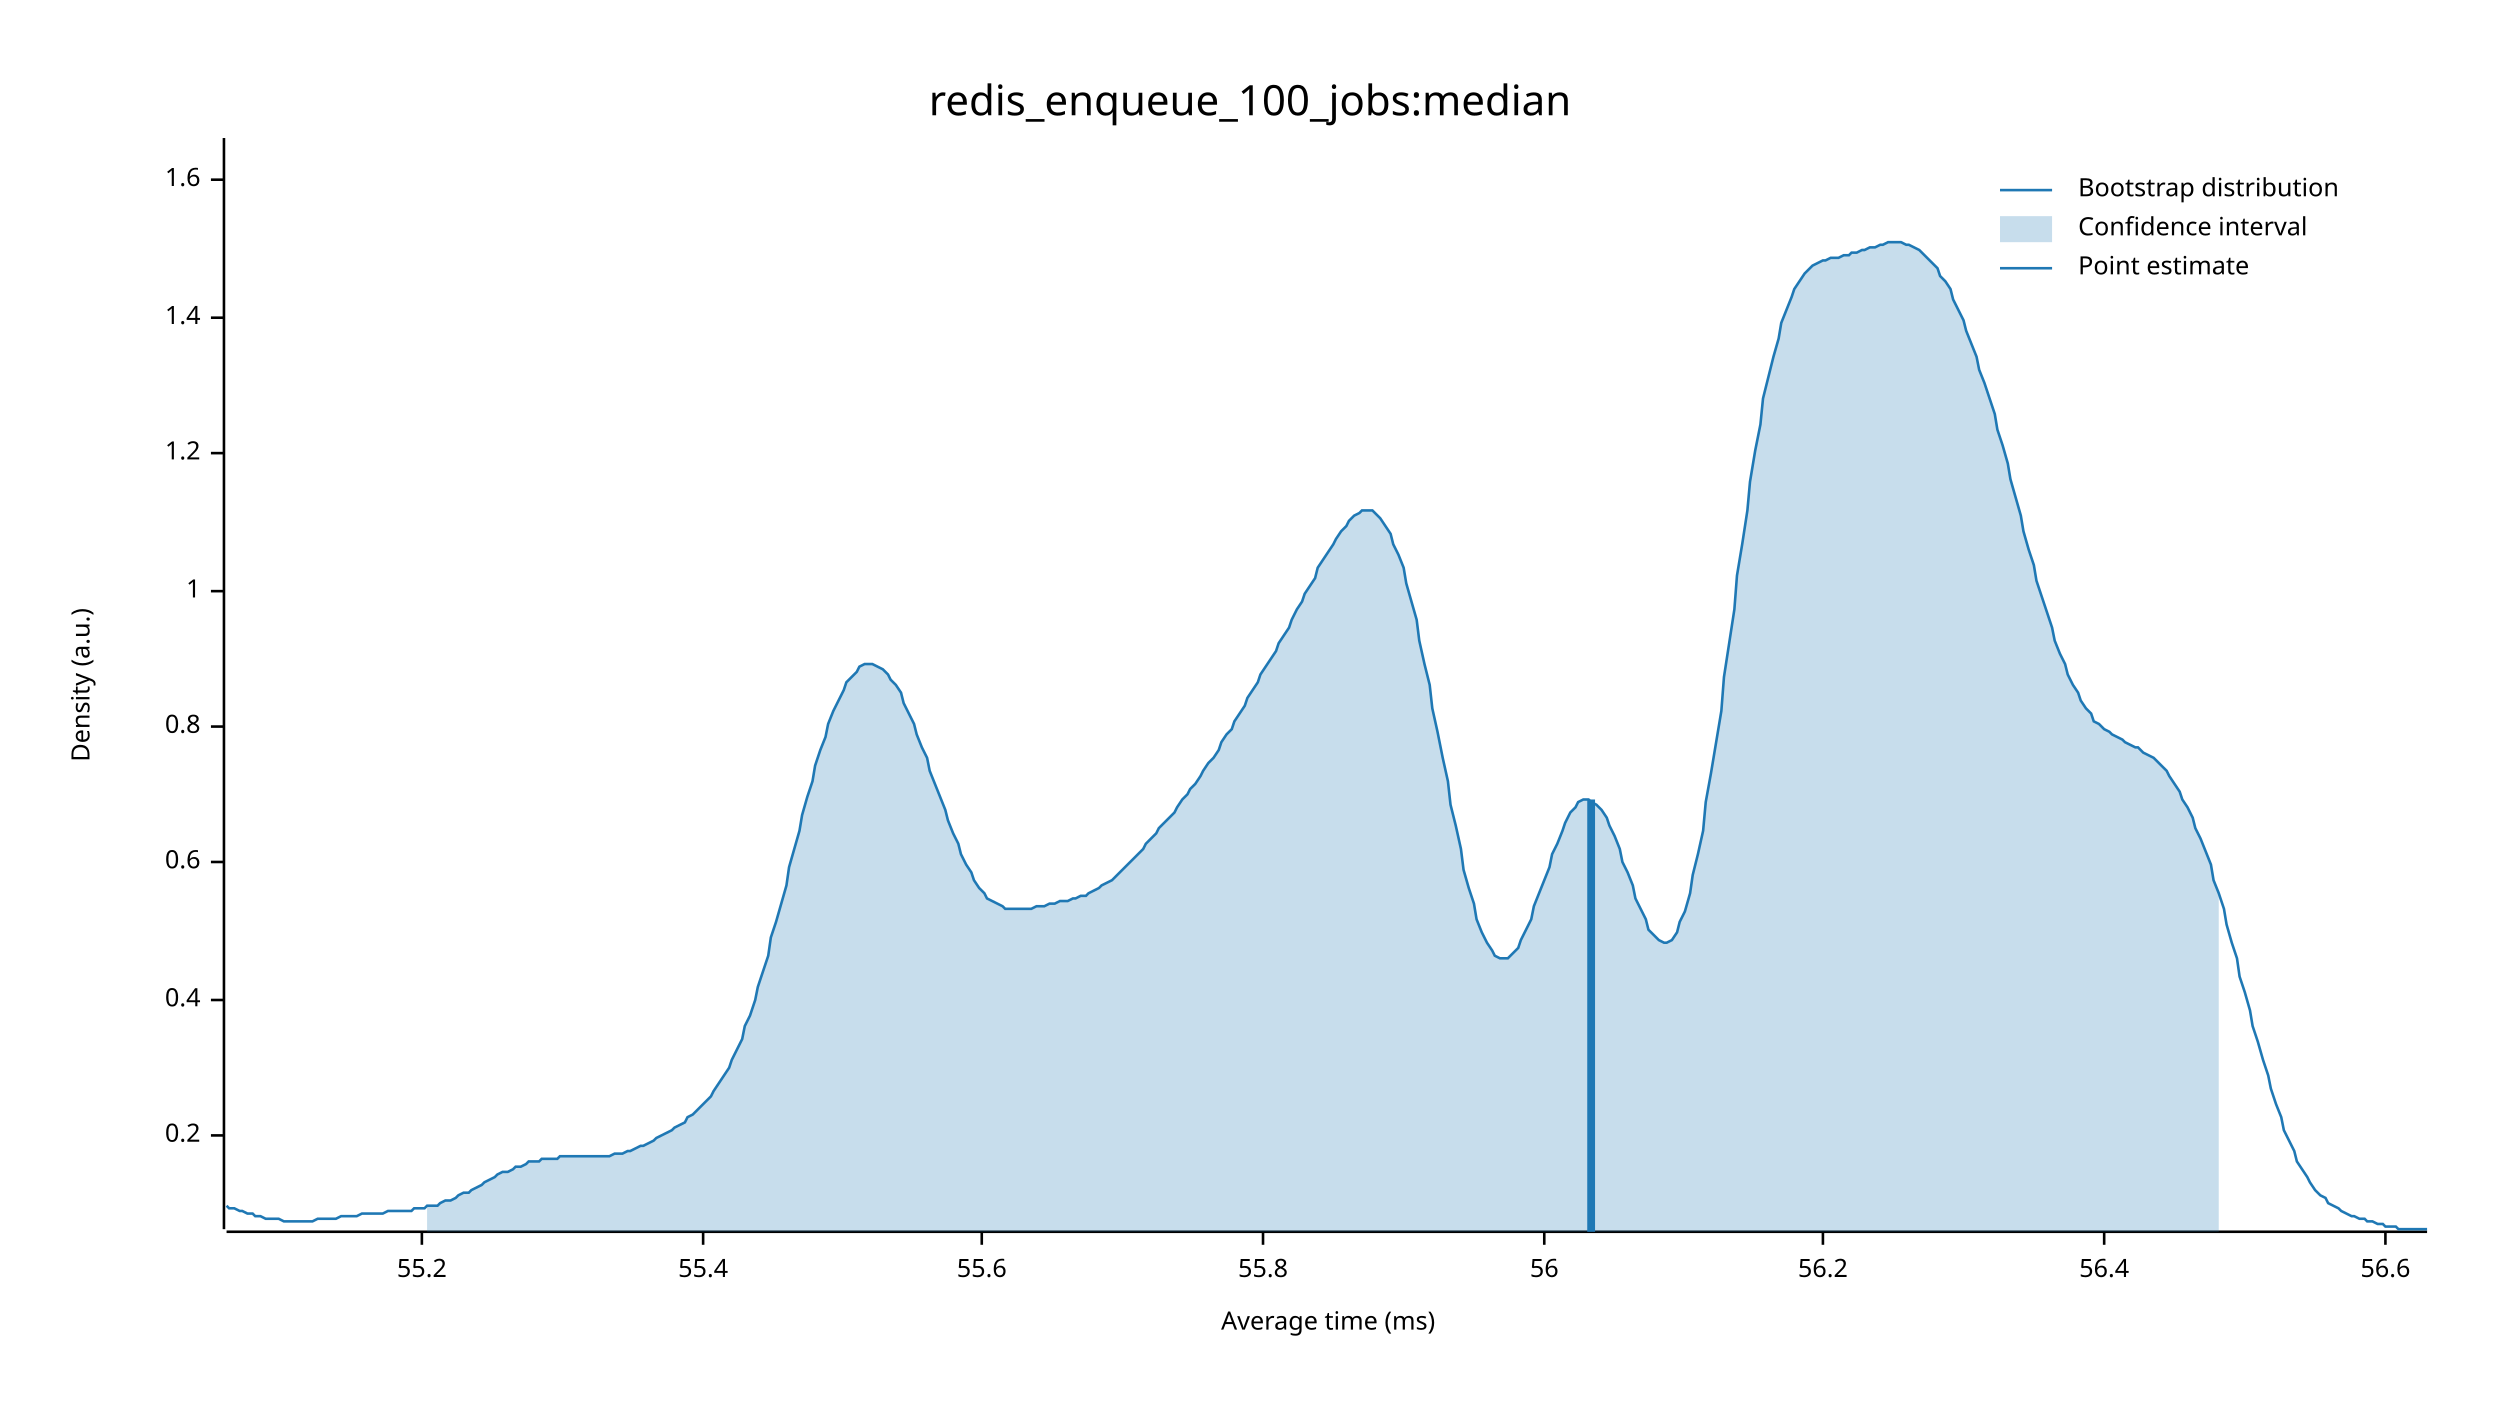
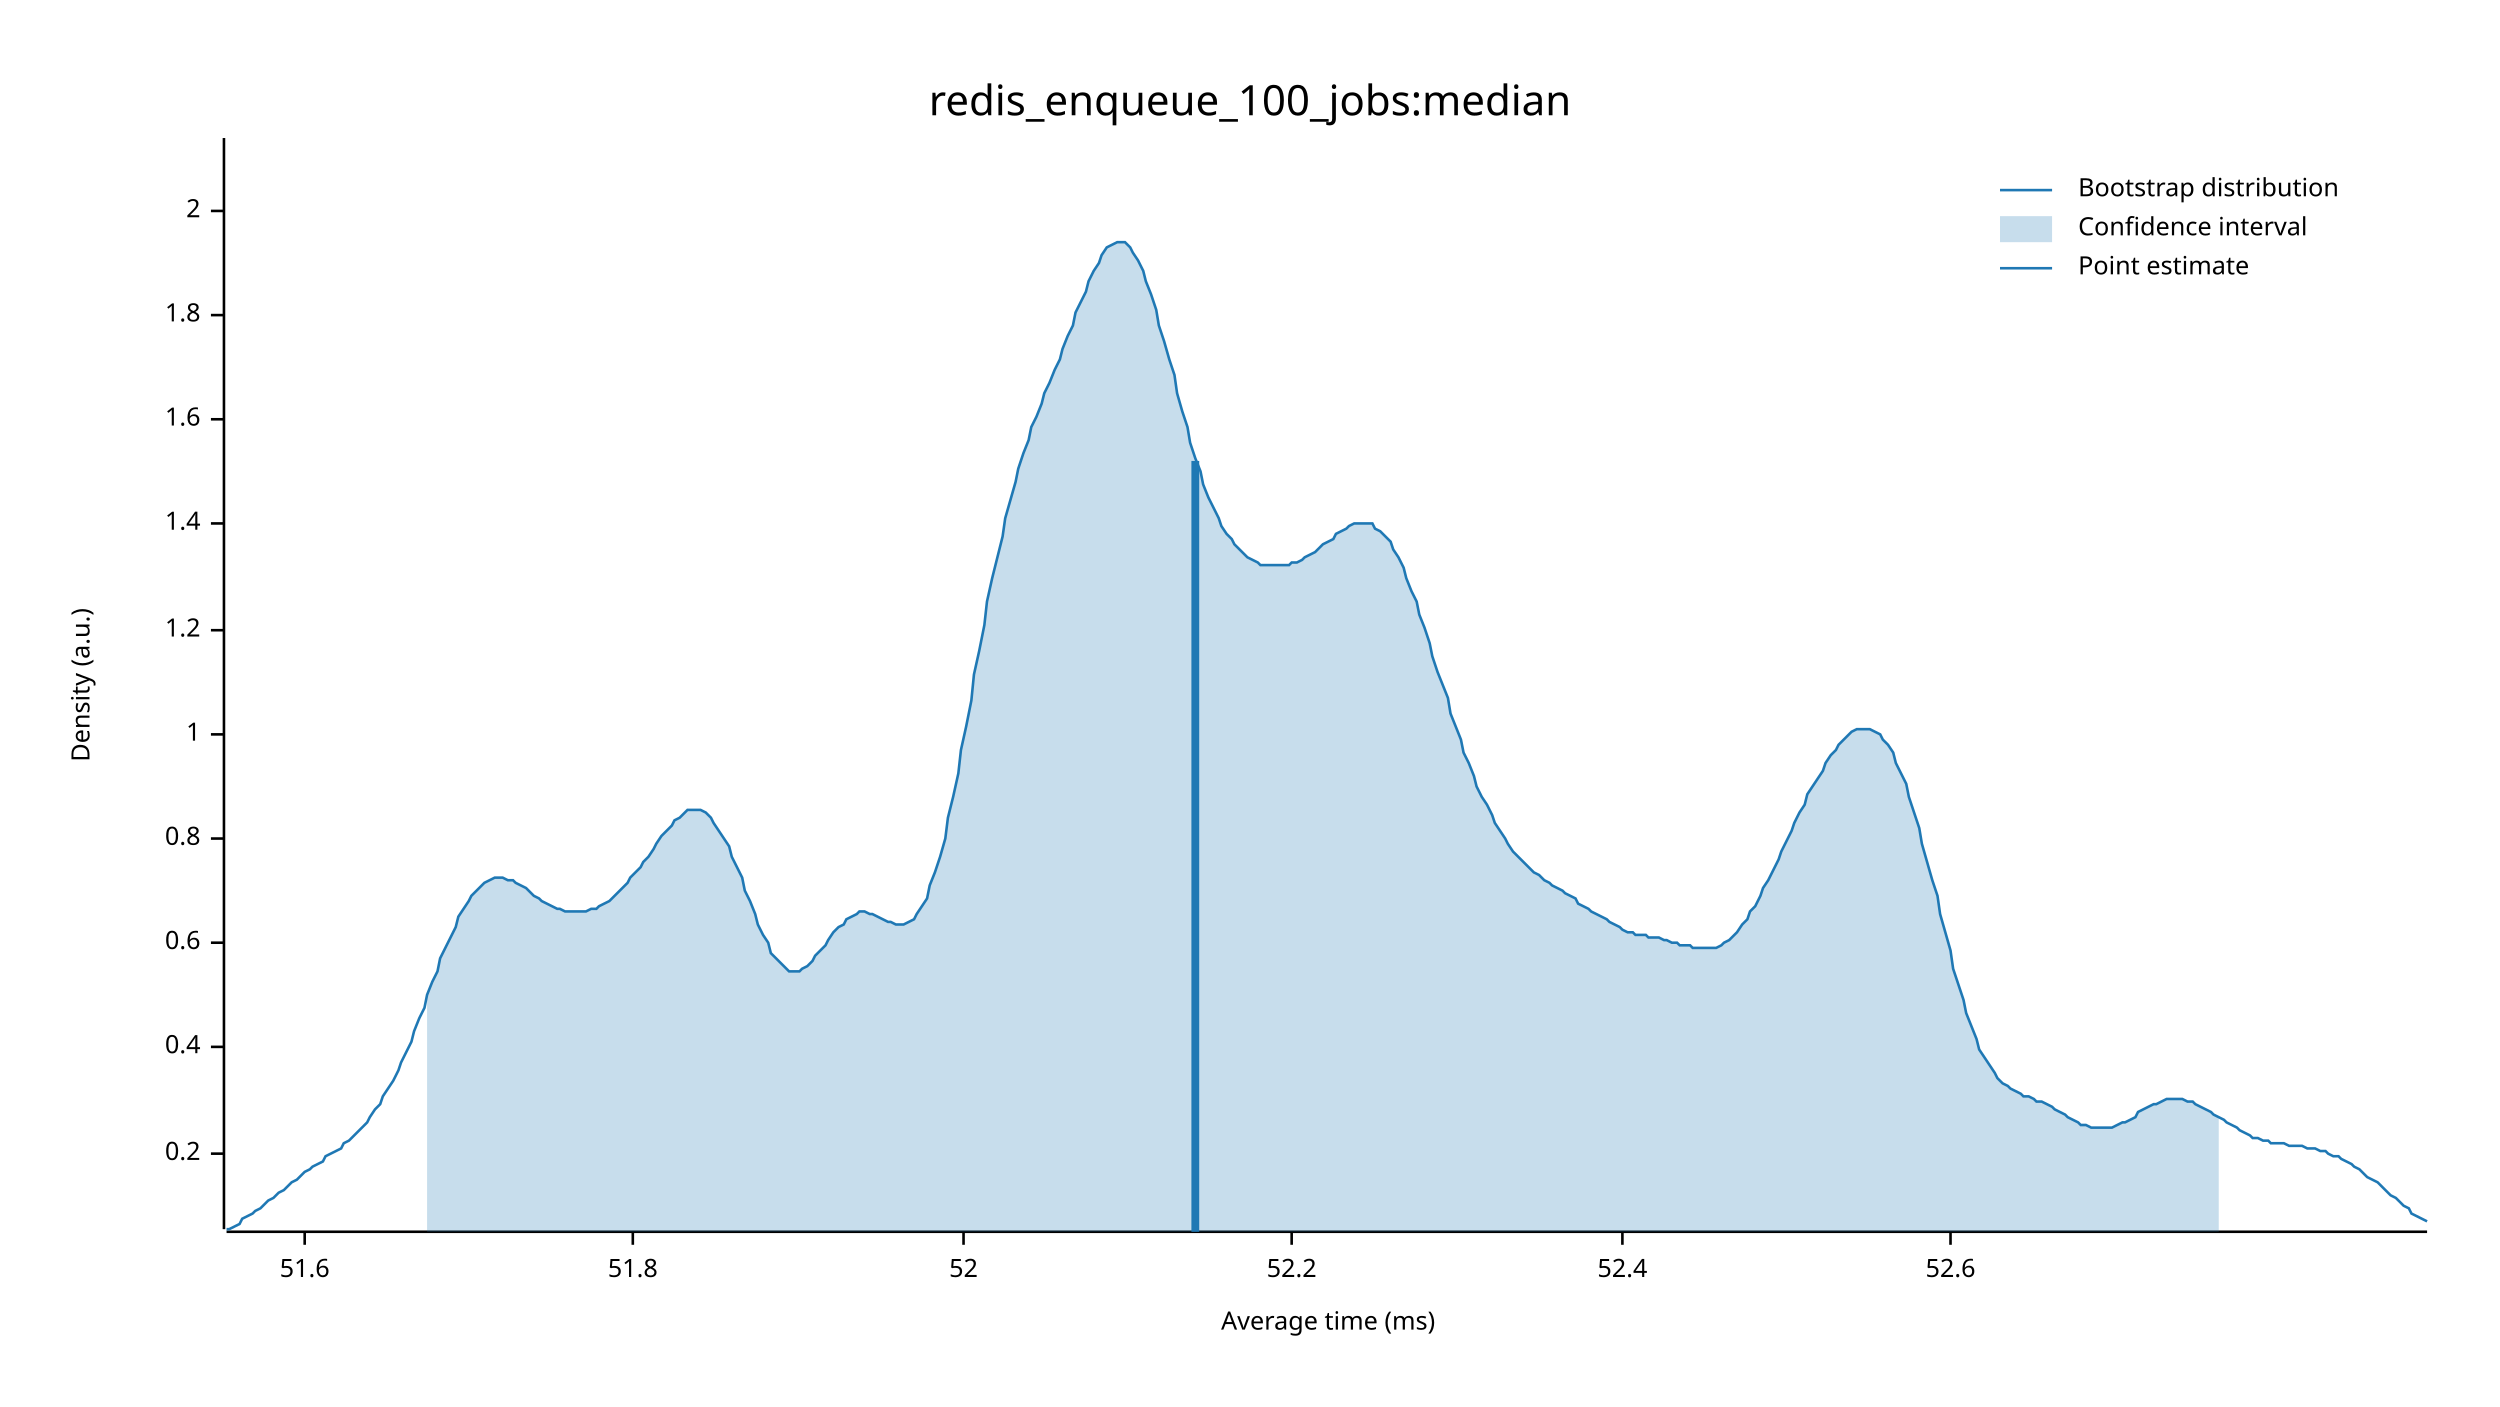
<svg xmlns="http://www.w3.org/2000/svg" width="960" height="540" viewBox="0 0 960 540">
  <text x="480" y="32" dy="0.76em" text-anchor="middle" font-family="sans-serif" font-size="16.129" opacity="1" fill="#000000">
redis_enqueue_100_jobs:median
</text>
  <text x="27" y="263" dy="0.76em" text-anchor="middle" font-family="sans-serif" font-size="9.677" opacity="1" fill="#000000" transform="rotate(270, 27, 263)">
Density (a.u.)
</text>
  <text x="510" y="513" dy="-0.5ex" text-anchor="middle" font-family="sans-serif" font-size="9.677" opacity="1" fill="#000000">
Average time (ms)
</text>
  <polyline fill="none" opacity="1" stroke="#000000" stroke-width="1" points="86,53 86,472 " />
-   <text x="77" y="436" dy="0.5ex" text-anchor="end" font-family="sans-serif" font-size="9.677" opacity="1" fill="#000000">
+   <text x="77" y="443" dy="0.5ex" text-anchor="end" font-family="sans-serif" font-size="9.677" opacity="1" fill="#000000">
0.2
</text>
-   <polyline fill="none" opacity="1" stroke="#000000" stroke-width="1" points="81,436 86,436 " />
-   <text x="77" y="384" dy="0.5ex" text-anchor="end" font-family="sans-serif" font-size="9.677" opacity="1" fill="#000000">
+   <polyline fill="none" opacity="1" stroke="#000000" stroke-width="1" points="81,443 86,443 " />
+   <text x="77" y="402" dy="0.5ex" text-anchor="end" font-family="sans-serif" font-size="9.677" opacity="1" fill="#000000">
0.4
</text>
-   <polyline fill="none" opacity="1" stroke="#000000" stroke-width="1" points="81,384 86,384 " />
-   <text x="77" y="331" dy="0.5ex" text-anchor="end" font-family="sans-serif" font-size="9.677" opacity="1" fill="#000000">
+   <polyline fill="none" opacity="1" stroke="#000000" stroke-width="1" points="81,402 86,402 " />
+   <text x="77" y="362" dy="0.5ex" text-anchor="end" font-family="sans-serif" font-size="9.677" opacity="1" fill="#000000">
0.6
</text>
-   <polyline fill="none" opacity="1" stroke="#000000" stroke-width="1" points="81,331 86,331 " />
-   <text x="77" y="279" dy="0.5ex" text-anchor="end" font-family="sans-serif" font-size="9.677" opacity="1" fill="#000000">
+   <polyline fill="none" opacity="1" stroke="#000000" stroke-width="1" points="81,362 86,362 " />
+   <text x="77" y="322" dy="0.5ex" text-anchor="end" font-family="sans-serif" font-size="9.677" opacity="1" fill="#000000">
0.8
</text>
-   <polyline fill="none" opacity="1" stroke="#000000" stroke-width="1" points="81,279 86,279 " />
-   <text x="77" y="227" dy="0.5ex" text-anchor="end" font-family="sans-serif" font-size="9.677" opacity="1" fill="#000000">
+   <polyline fill="none" opacity="1" stroke="#000000" stroke-width="1" points="81,322 86,322 " />
+   <text x="77" y="282" dy="0.5ex" text-anchor="end" font-family="sans-serif" font-size="9.677" opacity="1" fill="#000000">
1
</text>
-   <polyline fill="none" opacity="1" stroke="#000000" stroke-width="1" points="81,227 86,227 " />
-   <text x="77" y="174" dy="0.5ex" text-anchor="end" font-family="sans-serif" font-size="9.677" opacity="1" fill="#000000">
+   <polyline fill="none" opacity="1" stroke="#000000" stroke-width="1" points="81,282 86,282 " />
+   <text x="77" y="242" dy="0.5ex" text-anchor="end" font-family="sans-serif" font-size="9.677" opacity="1" fill="#000000">
1.2
</text>
-   <polyline fill="none" opacity="1" stroke="#000000" stroke-width="1" points="81,174 86,174 " />
-   <text x="77" y="122" dy="0.5ex" text-anchor="end" font-family="sans-serif" font-size="9.677" opacity="1" fill="#000000">
+   <polyline fill="none" opacity="1" stroke="#000000" stroke-width="1" points="81,242 86,242 " />
+   <text x="77" y="201" dy="0.5ex" text-anchor="end" font-family="sans-serif" font-size="9.677" opacity="1" fill="#000000">
1.4
</text>
-   <polyline fill="none" opacity="1" stroke="#000000" stroke-width="1" points="81,122 86,122 " />
-   <text x="77" y="69" dy="0.5ex" text-anchor="end" font-family="sans-serif" font-size="9.677" opacity="1" fill="#000000">
+   <polyline fill="none" opacity="1" stroke="#000000" stroke-width="1" points="81,201 86,201 " />
+   <text x="77" y="161" dy="0.5ex" text-anchor="end" font-family="sans-serif" font-size="9.677" opacity="1" fill="#000000">
1.6
</text>
-   <polyline fill="none" opacity="1" stroke="#000000" stroke-width="1" points="81,69 86,69 " />
+   <polyline fill="none" opacity="1" stroke="#000000" stroke-width="1" points="81,161 86,161 " />
+   <text x="77" y="121" dy="0.5ex" text-anchor="end" font-family="sans-serif" font-size="9.677" opacity="1" fill="#000000">
+ 1.8
+ </text>
+   <polyline fill="none" opacity="1" stroke="#000000" stroke-width="1" points="81,121 86,121 " />
+   <text x="77" y="81" dy="0.5ex" text-anchor="end" font-family="sans-serif" font-size="9.677" opacity="1" fill="#000000">
+ 2
+ </text>
+   <polyline fill="none" opacity="1" stroke="#000000" stroke-width="1" points="81,81 86,81 " />
  <polyline fill="none" opacity="1" stroke="#000000" stroke-width="1" points="87,473 932,473 " />
-   <text x="162" y="483" dy="0.76em" text-anchor="middle" font-family="sans-serif" font-size="9.677" opacity="1" fill="#000000">
- 55.2
+   <text x="117" y="483" dy="0.76em" text-anchor="middle" font-family="sans-serif" font-size="9.677" opacity="1" fill="#000000">
+ 51.6
</text>
-   <polyline fill="none" opacity="1" stroke="#000000" stroke-width="1" points="162,473 162,478 " />
-   <text x="270" y="483" dy="0.76em" text-anchor="middle" font-family="sans-serif" font-size="9.677" opacity="1" fill="#000000">
- 55.4
+   <polyline fill="none" opacity="1" stroke="#000000" stroke-width="1" points="117,473 117,478 " />
+   <text x="243" y="483" dy="0.76em" text-anchor="middle" font-family="sans-serif" font-size="9.677" opacity="1" fill="#000000">
+ 51.8
</text>
-   <polyline fill="none" opacity="1" stroke="#000000" stroke-width="1" points="270,473 270,478 " />
-   <text x="377" y="483" dy="0.76em" text-anchor="middle" font-family="sans-serif" font-size="9.677" opacity="1" fill="#000000">
- 55.6
+   <polyline fill="none" opacity="1" stroke="#000000" stroke-width="1" points="243,473 243,478 " />
+   <text x="370" y="483" dy="0.76em" text-anchor="middle" font-family="sans-serif" font-size="9.677" opacity="1" fill="#000000">
+ 52
</text>
-   <polyline fill="none" opacity="1" stroke="#000000" stroke-width="1" points="377,473 377,478 " />
-   <text x="485" y="483" dy="0.76em" text-anchor="middle" font-family="sans-serif" font-size="9.677" opacity="1" fill="#000000">
- 55.8
+   <polyline fill="none" opacity="1" stroke="#000000" stroke-width="1" points="370,473 370,478 " />
+   <text x="496" y="483" dy="0.76em" text-anchor="middle" font-family="sans-serif" font-size="9.677" opacity="1" fill="#000000">
+ 52.2
</text>
-   <polyline fill="none" opacity="1" stroke="#000000" stroke-width="1" points="485,473 485,478 " />
-   <text x="593" y="483" dy="0.76em" text-anchor="middle" font-family="sans-serif" font-size="9.677" opacity="1" fill="#000000">
- 56
+   <polyline fill="none" opacity="1" stroke="#000000" stroke-width="1" points="496,473 496,478 " />
+   <text x="623" y="483" dy="0.76em" text-anchor="middle" font-family="sans-serif" font-size="9.677" opacity="1" fill="#000000">
+ 52.4
</text>
-   <polyline fill="none" opacity="1" stroke="#000000" stroke-width="1" points="593,473 593,478 " />
-   <text x="700" y="483" dy="0.76em" text-anchor="middle" font-family="sans-serif" font-size="9.677" opacity="1" fill="#000000">
- 56.2
+   <polyline fill="none" opacity="1" stroke="#000000" stroke-width="1" points="623,473 623,478 " />
+   <text x="749" y="483" dy="0.76em" text-anchor="middle" font-family="sans-serif" font-size="9.677" opacity="1" fill="#000000">
+ 52.6
</text>
-   <polyline fill="none" opacity="1" stroke="#000000" stroke-width="1" points="700,473 700,478 " />
-   <text x="808" y="483" dy="0.76em" text-anchor="middle" font-family="sans-serif" font-size="9.677" opacity="1" fill="#000000">
- 56.4
- </text>
-   <polyline fill="none" opacity="1" stroke="#000000" stroke-width="1" points="808,473 808,478 " />
-   <text x="916" y="483" dy="0.76em" text-anchor="middle" font-family="sans-serif" font-size="9.677" opacity="1" fill="#000000">
- 56.6
- </text>
-   <polyline fill="none" opacity="1" stroke="#000000" stroke-width="1" points="916,473 916,478 " />
-   <polyline fill="none" opacity="1" stroke="#1F78B4" stroke-width="1" points="87,463 88,464 90,464 92,465 93,465 95,466 97,466 98,467 100,467 102,468 103,468 105,468 107,468 109,469 110,469 112,469 114,469 115,469 117,469 119,469 120,469 122,468 124,468 125,468 127,468 129,468 131,467 132,467 134,467 136,467 137,467 139,466 141,466 142,466 144,466 146,466 147,466 149,465 151,465 153,465 154,465 156,465 158,465 159,464 161,464 163,464 164,463 166,463 168,463 169,462 171,461 173,461 175,460 176,459 178,458 180,458 181,457 183,456 185,455 186,454 188,453 190,452 191,451 193,450 195,450 197,449 198,448 200,448 202,447 203,446 205,446 207,446 208,445 210,445 212,445 214,445 215,444 217,444 219,444 220,444 222,444 224,444 225,444 227,444 229,444 230,444 232,444 234,444 236,443 237,443 239,443 241,442 242,442 244,441 246,440 247,440 249,439 251,438 252,437 254,436 256,435 258,434 259,433 261,432 263,431 264,429 266,428 268,426 269,425 271,423 273,421 274,419 276,416 278,413 280,410 281,407 283,403 285,399 286,394 288,390 290,384 291,379 293,373 295,367 296,360 298,354 300,347 302,340 303,333 305,326 307,319 308,313 310,306 312,300 313,294 315,288 317,283 318,278 320,273 322,269 324,265 325,262 327,260 329,258 330,256 332,255 334,255 335,255 337,256 339,257 341,259 342,261 344,263 346,266 347,270 349,274 351,278 352,282 354,287 356,291 357,296 359,301 361,306 363,311 364,315 366,320 368,324 369,328 371,332 373,335 374,338 376,341 378,343 379,345 381,346 383,347 385,348 386,349 388,349 390,349 391,349 393,349 395,349 396,349 398,348 400,348 401,348 403,347 405,347 407,346 408,346 410,346 412,345 413,345 415,344 417,344 418,343 420,342 422,341 423,340 425,339 427,338 429,336 430,335 432,333 434,331 435,330 437,328 439,326 440,324 442,322 444,320 445,318 447,316 449,314 451,312 452,310 454,307 456,305 457,303 459,301 461,298 462,296 464,293 466,291 468,288 469,285 471,282 473,280 474,277 476,274 478,271 479,268 481,265 483,262 484,259 486,256 488,253 490,250 491,247 493,244 495,241 496,238 498,234 500,231 501,228 503,225 505,222 506,218 508,215 510,212 512,209 513,207 515,204 517,202 518,200 520,198 522,197 523,196 525,196 527,196 528,197 530,199 532,202 534,205 535,209 537,213 539,218 540,224 542,231 544,238 545,246 547,255 549,263 550,272 552,281 554,291 556,300 557,309 559,317 561,326 562,334 564,341 566,347 567,353 569,358 571,362 573,365 574,367 576,368 578,368 579,368 581,366 583,364 584,361 586,357 588,353 589,348 591,343 593,338 595,333 596,328 598,324 600,319 601,316 603,312 605,310 606,308 608,307 610,307 611,308 613,309 615,311 617,314 618,317 620,321 622,326 623,331 625,335 627,340 628,345 630,349 632,353 633,357 635,359 637,361 639,362 640,362 642,361 644,358 645,354 647,350 649,343 650,336 652,328 654,319 655,308 657,297 659,285 661,273 662,260 664,247 666,234 667,221 669,209 671,196 672,185 674,173 676,163 677,153 679,145 681,137 683,130 684,124 686,119 688,114 689,111 691,108 693,105 694,104 696,102 698,101 700,100 701,100 703,99 705,99 706,99 708,98 710,98 711,97 713,97 715,96 716,96 718,95 720,95 722,94 723,94 725,93 727,93 728,93 730,93 732,94 733,94 735,95 737,96 738,97 740,99 742,101 744,103 745,106 747,108 749,111 750,115 752,119 754,123 755,127 757,132 759,137 760,142 762,147 764,153 766,159 767,165 769,171 771,178 772,184 774,191 776,198 777,204 779,211 781,217 782,223 784,229 786,235 788,241 789,246 791,251 793,255 794,259 796,263 798,266 799,269 801,272 803,274 804,277 806,278 808,280 810,281 811,282 813,283 815,284 816,285 818,286 820,287 821,287 823,289 825,290 827,291 828,292 830,294 832,296 833,298 835,301 837,304 838,307 840,310 842,314 843,318 845,322 847,327 849,332 850,338 852,343 854,349 855,355 857,362 859,368 860,375 862,381 864,388 865,394 867,400 869,407 871,413 872,418 874,424 876,429 877,434 879,438 881,442 882,446 884,449 886,452 887,454 889,457 891,459 893,460 894,462 896,463 898,464 899,465 901,466 903,467 904,467 906,468 908,468 909,469 911,469 913,470 915,470 916,471 918,471 920,471 921,472 923,472 925,472 926,472 928,472 930,472 932,472 " />
-   <polygon opacity="0.25" fill="#1F78B4" points="164,463 166,463 168,463 169,462 171,461 173,461 175,460 176,459 178,458 180,458 181,457 183,456 185,455 186,454 188,453 190,452 191,451 193,450 195,450 197,449 198,448 200,448 202,447 203,446 205,446 207,446 208,445 210,445 212,445 214,445 215,444 217,444 219,444 220,444 222,444 224,444 225,444 227,444 229,444 230,444 232,444 234,444 236,443 237,443 239,443 241,442 242,442 244,441 246,440 247,440 249,439 251,438 252,437 254,436 256,435 258,434 259,433 261,432 263,431 264,429 266,428 268,426 269,425 271,423 273,421 274,419 276,416 278,413 280,410 281,407 283,403 285,399 286,394 288,390 290,384 291,379 293,373 295,367 296,360 298,354 300,347 302,340 303,333 305,326 307,319 308,313 310,306 312,300 313,294 315,288 317,283 318,278 320,273 322,269 324,265 325,262 327,260 329,258 330,256 332,255 334,255 335,255 337,256 339,257 341,259 342,261 344,263 346,266 347,270 349,274 351,278 352,282 354,287 356,291 357,296 359,301 361,306 363,311 364,315 366,320 368,324 369,328 371,332 373,335 374,338 376,341 378,343 379,345 381,346 383,347 385,348 386,349 388,349 390,349 391,349 393,349 395,349 396,349 398,348 400,348 401,348 403,347 405,347 407,346 408,346 410,346 412,345 413,345 415,344 417,344 418,343 420,342 422,341 423,340 425,339 427,338 429,336 430,335 432,333 434,331 435,330 437,328 439,326 440,324 442,322 444,320 445,318 447,316 449,314 451,312 452,310 454,307 456,305 457,303 459,301 461,298 462,296 464,293 466,291 468,288 469,285 471,282 473,280 474,277 476,274 478,271 479,268 481,265 483,262 484,259 486,256 488,253 490,250 491,247 493,244 495,241 496,238 498,234 500,231 501,228 503,225 505,222 506,218 508,215 510,212 512,209 513,207 515,204 517,202 518,200 520,198 522,197 523,196 525,196 527,196 528,197 530,199 532,202 534,205 535,209 537,213 539,218 540,224 542,231 544,238 545,246 547,255 549,263 550,272 552,281 554,291 556,300 557,309 559,317 561,326 562,334 564,341 566,347 567,353 569,358 571,362 573,365 574,367 576,368 578,368 579,368 581,366 583,364 584,361 586,357 588,353 589,348 591,343 593,338 595,333 596,328 598,324 600,319 601,316 603,312 605,310 606,308 608,307 610,307 611,308 613,309 615,311 617,314 618,317 620,321 622,326 623,331 625,335 627,340 628,345 630,349 632,353 633,357 635,359 637,361 639,362 640,362 642,361 644,358 645,354 647,350 649,343 650,336 652,328 654,319 655,308 657,297 659,285 661,273 662,260 664,247 666,234 667,221 669,209 671,196 672,185 674,173 676,163 677,153 679,145 681,137 683,130 684,124 686,119 688,114 689,111 691,108 693,105 694,104 696,102 698,101 700,100 701,100 703,99 705,99 706,99 708,98 710,98 711,97 713,97 715,96 716,96 718,95 720,95 722,94 723,94 725,93 727,93 728,93 730,93 732,94 733,94 735,95 737,96 738,97 740,99 742,101 744,103 745,106 747,108 749,111 750,115 752,119 754,123 755,127 757,132 759,137 760,142 762,147 764,153 766,159 767,165 769,171 771,178 772,184 774,191 776,198 777,204 779,211 781,217 782,223 784,229 786,235 788,241 789,246 791,251 793,255 794,259 796,263 798,266 799,269 801,272 803,274 804,277 806,278 808,280 810,281 811,282 813,283 815,284 816,285 818,286 820,287 821,287 823,289 825,290 827,291 828,292 830,294 832,296 833,298 835,301 837,304 838,307 840,310 842,314 843,318 845,322 847,327 849,332 850,338 852,343 852,473 164,473 " />
-   <polyline fill="none" opacity="1" stroke="#1F78B4" stroke-width="3" points="611,473 611,307 " />
+   <polyline fill="none" opacity="1" stroke="#000000" stroke-width="1" points="749,473 749,478 " />
+   <polyline fill="none" opacity="1" stroke="#1F78B4" stroke-width="1" points="87,472 88,472 90,471 92,470 93,468 95,467 97,466 98,465 100,464 102,462 103,461 105,460 107,458 109,457 110,456 112,454 114,453 115,452 117,450 119,449 120,448 122,447 124,446 125,444 127,443 129,442 131,441 132,439 134,438 136,436 137,435 139,433 141,431 142,429 144,426 146,424 147,421 149,418 151,415 153,411 154,408 156,404 158,400 159,396 161,391 163,387 164,382 166,377 168,373 169,368 171,364 173,360 175,356 176,352 178,349 180,346 181,344 183,342 185,340 186,339 188,338 190,337 191,337 193,337 195,338 197,338 198,339 200,340 202,341 203,342 205,344 207,345 208,346 210,347 212,348 214,349 215,349 217,350 219,350 220,350 222,350 224,350 225,350 227,349 229,349 230,348 232,347 234,346 236,344 237,343 239,341 241,339 242,337 244,335 246,333 247,331 249,329 251,326 252,324 254,321 256,319 258,317 259,315 261,314 263,312 264,311 266,311 268,311 269,311 271,312 273,314 274,316 276,319 278,322 280,325 281,329 283,333 285,337 286,342 288,346 290,351 291,355 293,359 295,362 296,366 298,368 300,370 302,372 303,373 305,373 307,373 308,372 310,371 312,369 313,367 315,365 317,363 318,361 320,358 322,356 324,355 325,353 327,352 329,351 330,350 332,350 334,351 335,351 337,352 339,353 341,354 342,354 344,355 346,355 347,355 349,354 351,353 352,351 354,348 356,345 357,340 359,335 361,329 363,322 364,314 366,306 368,297 369,288 371,279 373,269 374,259 376,250 378,240 379,231 381,222 383,214 385,206 386,199 388,192 390,185 391,180 393,174 395,169 396,164 398,160 400,155 401,151 403,147 405,142 407,138 408,134 410,129 412,125 413,120 415,116 417,112 418,108 420,104 422,101 423,98 425,95 427,94 429,93 430,93 432,93 434,95 435,97 437,100 439,104 440,108 442,113 444,119 445,125 447,131 449,138 451,144 452,151 454,158 456,164 457,170 459,176 461,181 462,186 464,191 466,195 468,199 469,202 471,205 473,207 474,209 476,211 478,213 479,214 481,215 483,216 484,217 486,217 488,217 490,217 491,217 493,217 495,217 496,216 498,216 500,215 501,214 503,213 505,212 506,211 508,209 510,208 512,207 513,205 515,204 517,203 518,202 520,201 522,201 523,201 525,201 527,201 528,203 530,204 532,206 534,208 535,211 537,214 539,218 540,222 542,227 544,231 545,236 547,241 549,247 550,252 552,258 554,263 556,268 557,274 559,279 561,284 562,289 564,293 566,298 567,302 569,306 571,309 573,313 574,316 576,319 578,322 579,324 581,327 583,329 584,330 586,332 588,334 589,335 591,336 593,338 595,339 596,340 598,341 600,342 601,343 603,344 605,345 606,347 608,348 610,349 611,350 613,351 615,352 617,353 618,354 620,355 622,356 623,357 625,358 627,358 628,359 630,359 632,359 633,360 635,360 637,360 639,361 640,361 642,362 644,362 645,363 647,363 649,363 650,364 652,364 654,364 655,364 657,364 659,364 661,363 662,362 664,361 666,359 667,358 669,355 671,353 672,350 674,348 676,344 677,341 679,338 681,334 683,330 684,327 686,323 688,319 689,316 691,312 693,309 694,305 696,302 698,299 700,296 701,293 703,290 705,288 706,286 708,284 710,282 711,281 713,280 715,280 716,280 718,280 720,281 722,282 723,284 725,286 727,289 728,293 730,297 732,301 733,306 735,312 737,318 738,324 740,331 742,338 744,344 745,351 747,358 749,365 750,372 752,378 754,384 755,389 757,394 759,399 760,403 762,406 764,409 766,412 767,414 769,416 771,417 772,418 774,419 776,420 777,421 779,421 781,422 782,423 784,423 786,424 788,425 789,426 791,427 793,428 794,429 796,430 798,431 799,432 801,432 803,433 804,433 806,433 808,433 810,433 811,433 813,432 815,431 816,431 818,430 820,429 821,427 823,426 825,425 827,424 828,424 830,423 832,422 833,422 835,422 837,422 838,422 840,423 842,423 843,424 845,425 847,426 849,427 850,428 852,429 854,430 855,431 857,432 859,433 860,434 862,435 864,436 865,437 867,437 869,438 871,438 872,439 874,439 876,439 877,439 879,440 881,440 882,440 884,440 886,441 887,441 889,441 891,442 893,442 894,443 896,444 898,444 899,445 901,446 903,447 904,448 906,449 908,451 909,452 911,453 913,454 915,456 916,457 918,459 920,460 921,461 923,463 925,464 926,466 928,467 930,468 932,469 " />
+   <polygon opacity="0.25" fill="#1F78B4" points="164,382 166,377 168,373 169,368 171,364 173,360 175,356 176,352 178,349 180,346 181,344 183,342 185,340 186,339 188,338 190,337 191,337 193,337 195,338 197,338 198,339 200,340 202,341 203,342 205,344 207,345 208,346 210,347 212,348 214,349 215,349 217,350 219,350 220,350 222,350 224,350 225,350 227,349 229,349 230,348 232,347 234,346 236,344 237,343 239,341 241,339 242,337 244,335 246,333 247,331 249,329 251,326 252,324 254,321 256,319 258,317 259,315 261,314 263,312 264,311 266,311 268,311 269,311 271,312 273,314 274,316 276,319 278,322 280,325 281,329 283,333 285,337 286,342 288,346 290,351 291,355 293,359 295,362 296,366 298,368 300,370 302,372 303,373 305,373 307,373 308,372 310,371 312,369 313,367 315,365 317,363 318,361 320,358 322,356 324,355 325,353 327,352 329,351 330,350 332,350 334,351 335,351 337,352 339,353 341,354 342,354 344,355 346,355 347,355 349,354 351,353 352,351 354,348 356,345 357,340 359,335 361,329 363,322 364,314 366,306 368,297 369,288 371,279 373,269 374,259 376,250 378,240 379,231 381,222 383,214 385,206 386,199 388,192 390,185 391,180 393,174 395,169 396,164 398,160 400,155 401,151 403,147 405,142 407,138 408,134 410,129 412,125 413,120 415,116 417,112 418,108 420,104 422,101 423,98 425,95 427,94 429,93 430,93 432,93 434,95 435,97 437,100 439,104 440,108 442,113 444,119 445,125 447,131 449,138 451,144 452,151 454,158 456,164 457,170 459,176 461,181 462,186 464,191 466,195 468,199 469,202 471,205 473,207 474,209 476,211 478,213 479,214 481,215 483,216 484,217 486,217 488,217 490,217 491,217 493,217 495,217 496,216 498,216 500,215 501,214 503,213 505,212 506,211 508,209 510,208 512,207 513,205 515,204 517,203 518,202 520,201 522,201 523,201 525,201 527,201 528,203 530,204 532,206 534,208 535,211 537,214 539,218 540,222 542,227 544,231 545,236 547,241 549,247 550,252 552,258 554,263 556,268 557,274 559,279 561,284 562,289 564,293 566,298 567,302 569,306 571,309 573,313 574,316 576,319 578,322 579,324 581,327 583,329 584,330 586,332 588,334 589,335 591,336 593,338 595,339 596,340 598,341 600,342 601,343 603,344 605,345 606,347 608,348 610,349 611,350 613,351 615,352 617,353 618,354 620,355 622,356 623,357 625,358 627,358 628,359 630,359 632,359 633,360 635,360 637,360 639,361 640,361 642,362 644,362 645,363 647,363 649,363 650,364 652,364 654,364 655,364 657,364 659,364 661,363 662,362 664,361 666,359 667,358 669,355 671,353 672,350 674,348 676,344 677,341 679,338 681,334 683,330 684,327 686,323 688,319 689,316 691,312 693,309 694,305 696,302 698,299 700,296 701,293 703,290 705,288 706,286 708,284 710,282 711,281 713,280 715,280 716,280 718,280 720,281 722,282 723,284 725,286 727,289 728,293 730,297 732,301 733,306 735,312 737,318 738,324 740,331 742,338 744,344 745,351 747,358 749,365 750,372 752,378 754,384 755,389 757,394 759,399 760,403 762,406 764,409 766,412 767,414 769,416 771,417 772,418 774,419 776,420 777,421 779,421 781,422 782,423 784,423 786,424 788,425 789,426 791,427 793,428 794,429 796,430 798,431 799,432 801,432 803,433 804,433 806,433 808,433 810,433 811,433 813,432 815,431 816,431 818,430 820,429 821,427 823,426 825,425 827,424 828,424 830,423 832,422 833,422 835,422 837,422 838,422 840,423 842,423 843,424 845,425 847,426 849,427 850,428 852,429 852,473 164,473 " />
+   <polyline fill="none" opacity="1" stroke="#1F78B4" stroke-width="3" points="459,473 459,177 " />
  <text x="798" y="68" dy="0.76em" text-anchor="start" font-family="sans-serif" font-size="9.677" opacity="1" fill="#000000">
Bootstrap distribution
</text>
  <text x="798" y="83" dy="0.76em" text-anchor="start" font-family="sans-serif" font-size="9.677" opacity="1" fill="#000000">
Confidence interval
</text>
  <text x="798" y="98" dy="0.76em" text-anchor="start" font-family="sans-serif" font-size="9.677" opacity="1" fill="#000000">
Point estimate
</text>
  <polyline fill="none" opacity="1" stroke="#1F78B4" stroke-width="1" points="768,73 788,73 " />
  <rect x="768" y="83" width="20" height="10" opacity="0.25" fill="#1F78B4" stroke="none" />
  <polyline fill="none" opacity="1" stroke="#1F78B4" stroke-width="1" points="768,103 788,103 " />
</svg>
